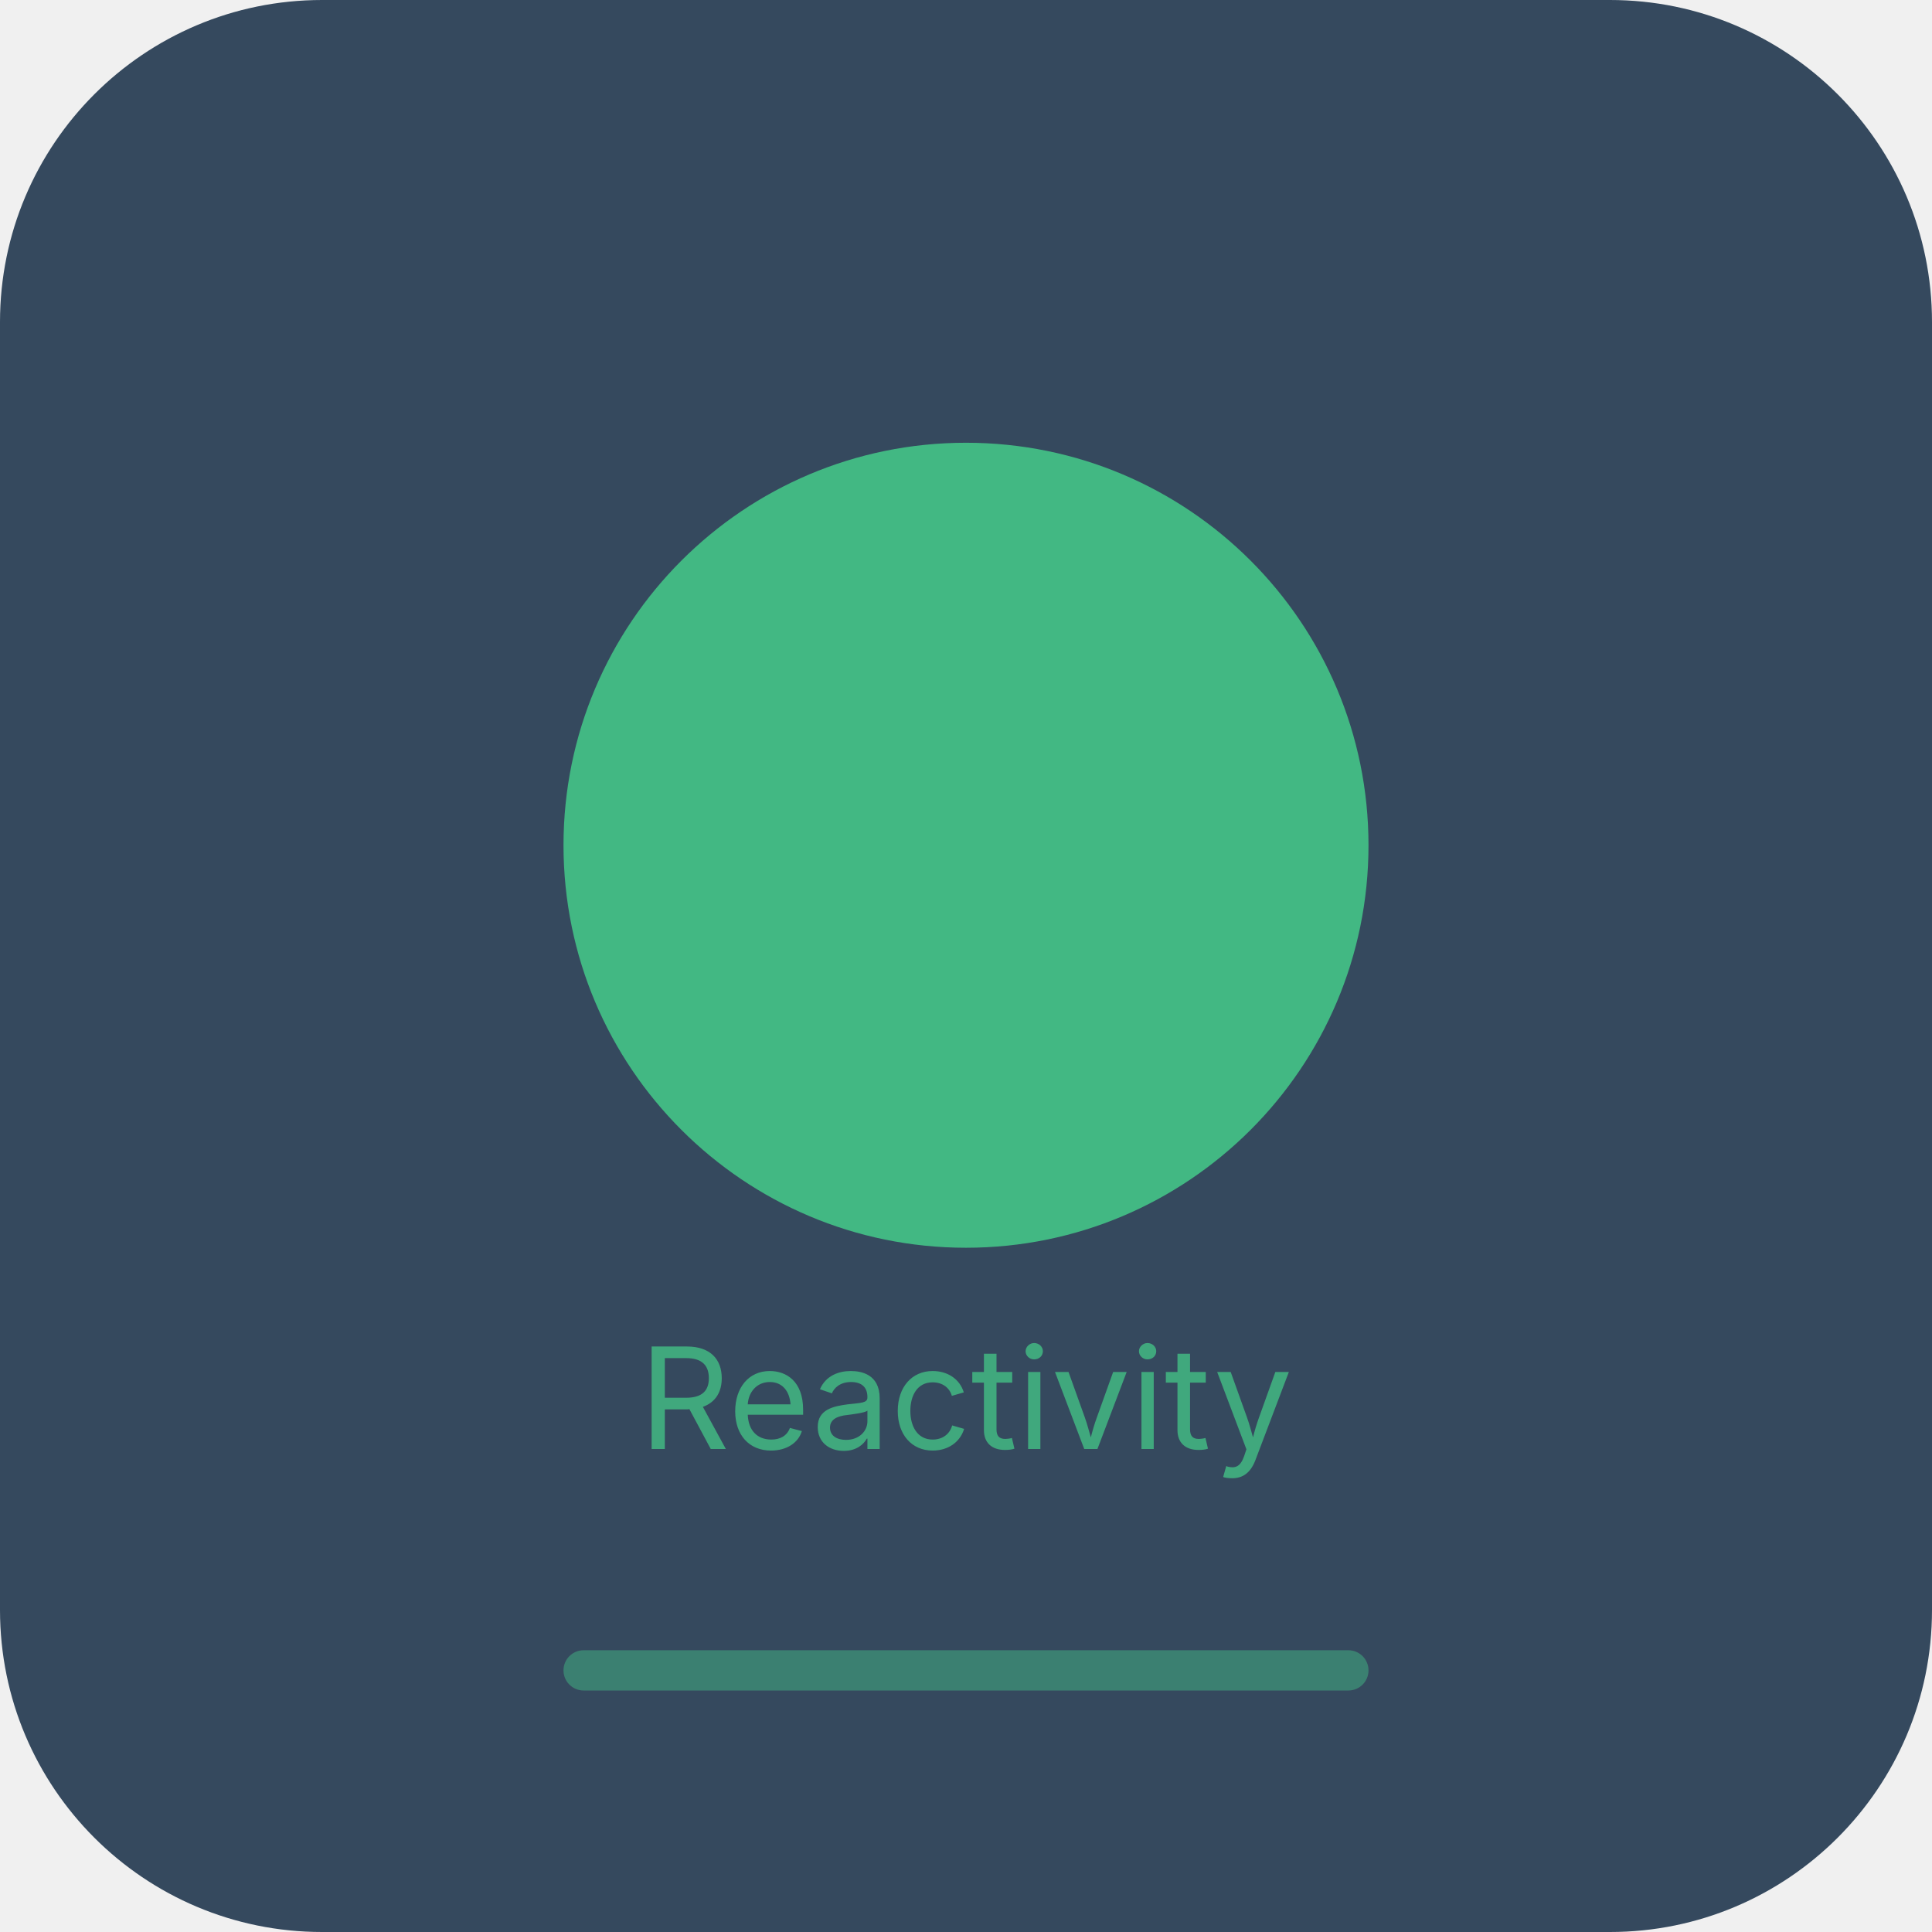
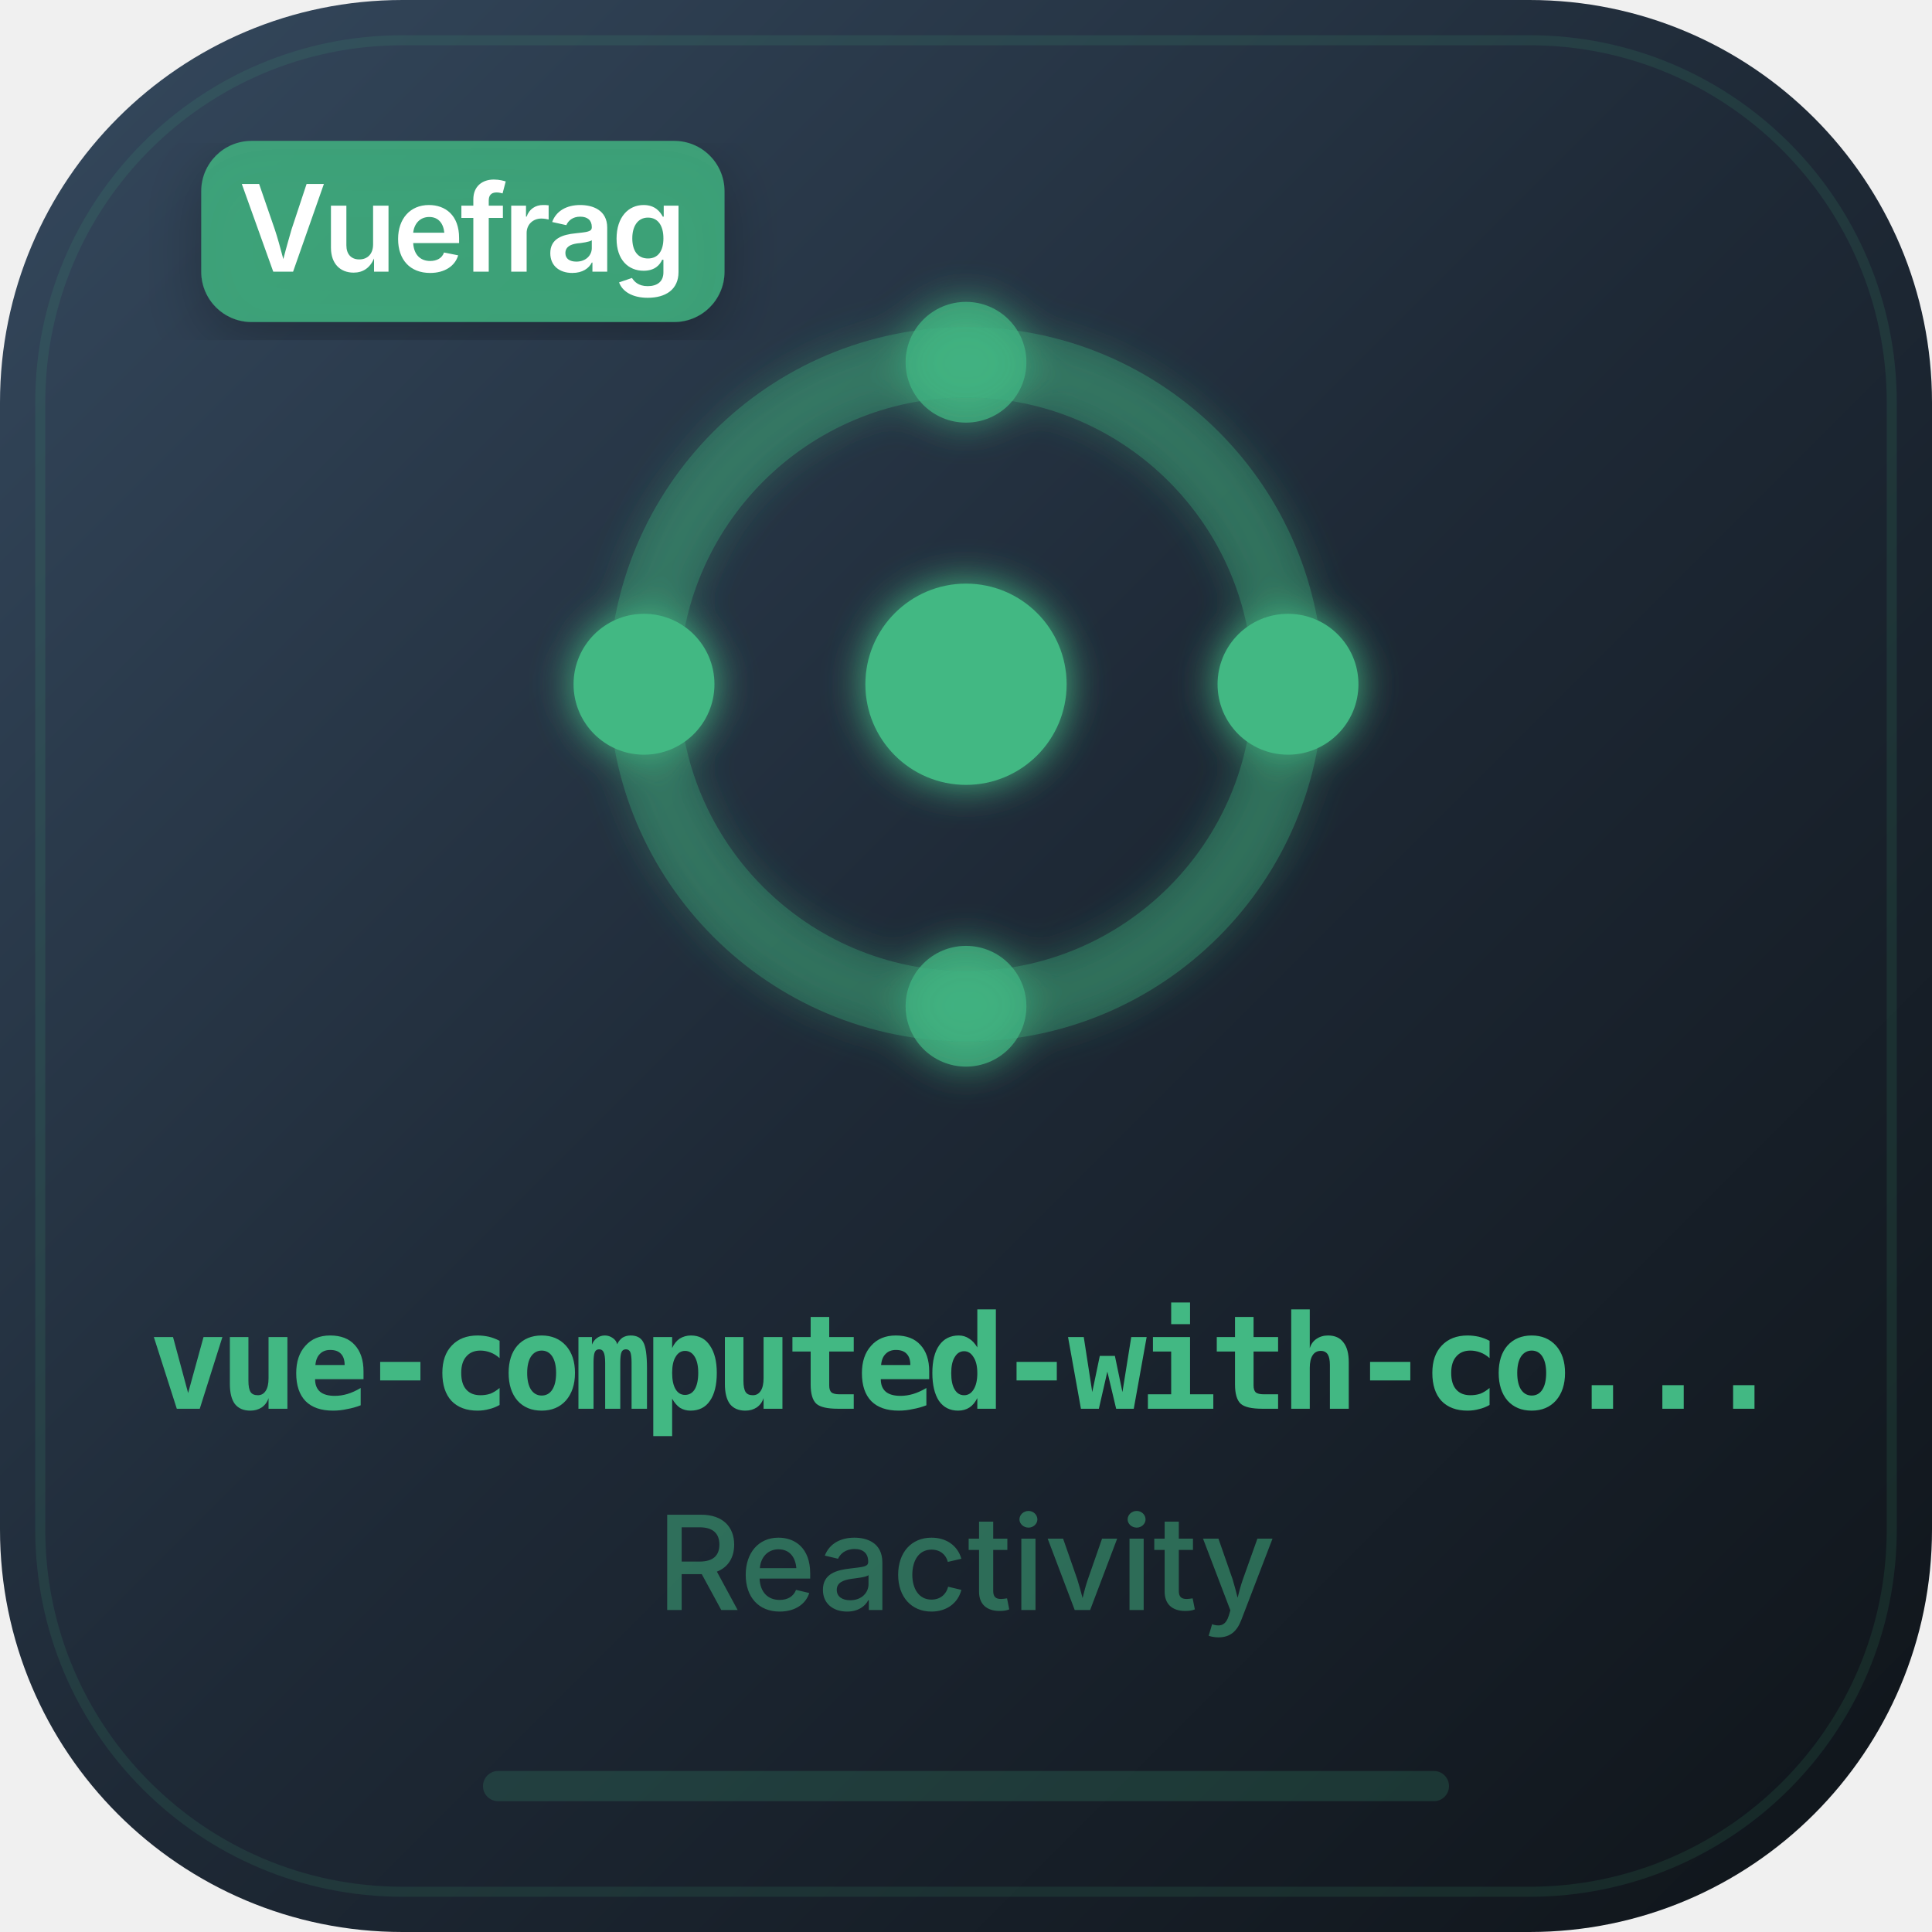
<svg xmlns="http://www.w3.org/2000/svg" width="96" height="96" viewBox="0 0 96 96">
-   <rect width="96" height="96" rx="16" fill="#35495e" />
-   <circle cx="48" cy="42" r="20" fill="#42b883" />
-   <text x="48" y="72" text-anchor="middle" font-family="system-ui, -apple-system, sans-serif" font-size="7" fill="#42b883" opacity="0.85">Reactivity</text>
-   <rect x="28" y="82" width="40" height="2" rx="1" fill="#42b883" opacity="0.5" />
+   <defs>
+     <linearGradient id="logo-bg-Reactivity" x1="0%" y1="0%" x2="100%" y2="100%">
+       <stop offset="0%" style="stop-color:#35495e;stop-opacity:1" />
+       <stop offset="50%" style="stop-color:#1e2936;stop-opacity:1" />
+       <stop offset="100%" style="stop-color:#0f1419;stop-opacity:1" />
+     </linearGradient>
+     <filter id="logo-shadow">
+       <feGaussianBlur in="SourceAlpha" stdDeviation="1.5" />
+       <feOffset dx="0" dy="1" result="offsetblur" />
+       <feComponentTransfer>
+         <feFuncA type="linear" slope="0.3" />
+       </feComponentTransfer>
+       <feMerge>
+         <feMergeNode />
+         <feMergeNode in="SourceGraphic" />
+       </feMerge>
+     </filter>
+     <filter id="glow">
+       <feGaussianBlur stdDeviation="1" result="coloredBlur" />
+       <feMerge>
+         <feMergeNode in="coloredBlur" />
+         <feMergeNode in="SourceGraphic" />
+       </feMerge>
+     </filter>
+   </defs>
+   <rect width="96" height="96" rx="20" fill="url(#logo-bg-Reactivity)" />
+   <rect x="2" y="2" width="92" height="92" rx="18" fill="none" stroke="#42b883" stroke-width="0.5" opacity="0.12" />
+   <g filter="url(#logo-shadow)">
+     <rect x="10" y="7" width="26" height="9" rx="2.5" fill="#42b883" opacity="0.8" />
+     <text x="23" y="13.5" text-anchor="middle" font-family="system-ui, -apple-system, sans-serif" font-size="6" font-weight="600" fill="white" letter-spacing="-0.2">Vuefrag</text>
+   </g>
+   <g filter="url(#glow)">
+     <circle cx="48" cy="34" r="16" fill="none" stroke="#42b883" stroke-width="3.5" opacity="0.3" />
+     <circle cx="48" cy="34" r="5" fill="#42b883" />
+     <circle cx="64" cy="34" r="3.5" fill="#42b883" />
+     <circle cx="32" cy="34" r="3.5" fill="#42b883" />
+     <circle cx="48" cy="18" r="3" fill="#42b883" opacity="0.7" />
+     <circle cx="48" cy="50" r="3" fill="#42b883" opacity="0.7" />
+   </g>
+   <text x="48" y="70" text-anchor="middle" font-family="ui-monospace, 'SF Mono', Menlo, monospace" font-size="6.5" font-weight="600" fill="#42b883" letter-spacing="-0.4">vue-computed-with-co...</text>
+   <text x="48" y="80" text-anchor="middle" font-family="system-ui, -apple-system, sans-serif" font-size="6.5" font-weight="500" fill="#42b883" opacity="0.5">Reactivity</text>
+   <rect x="24" y="88" width="48" height="1.5" rx="0.75" fill="#42b883" opacity="0.18" />
</svg>
